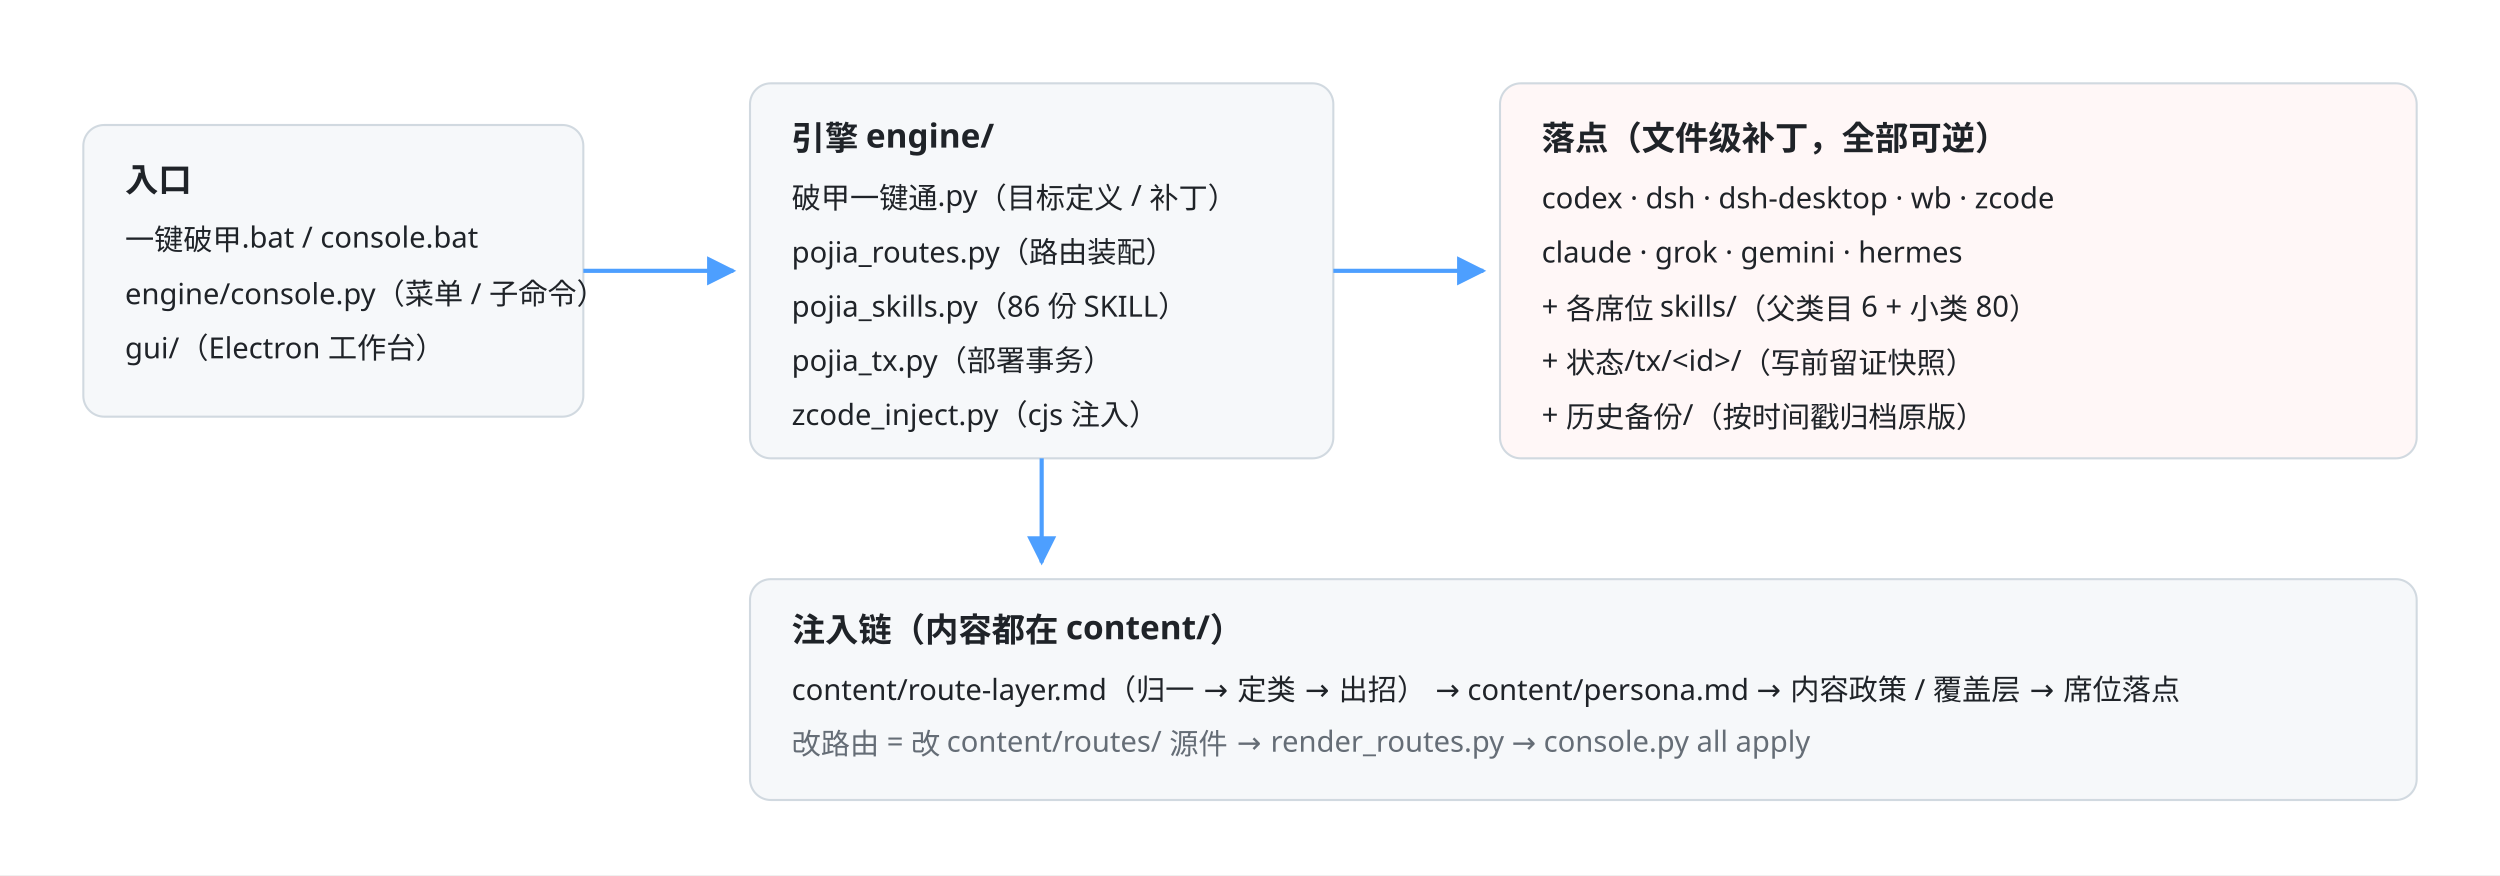
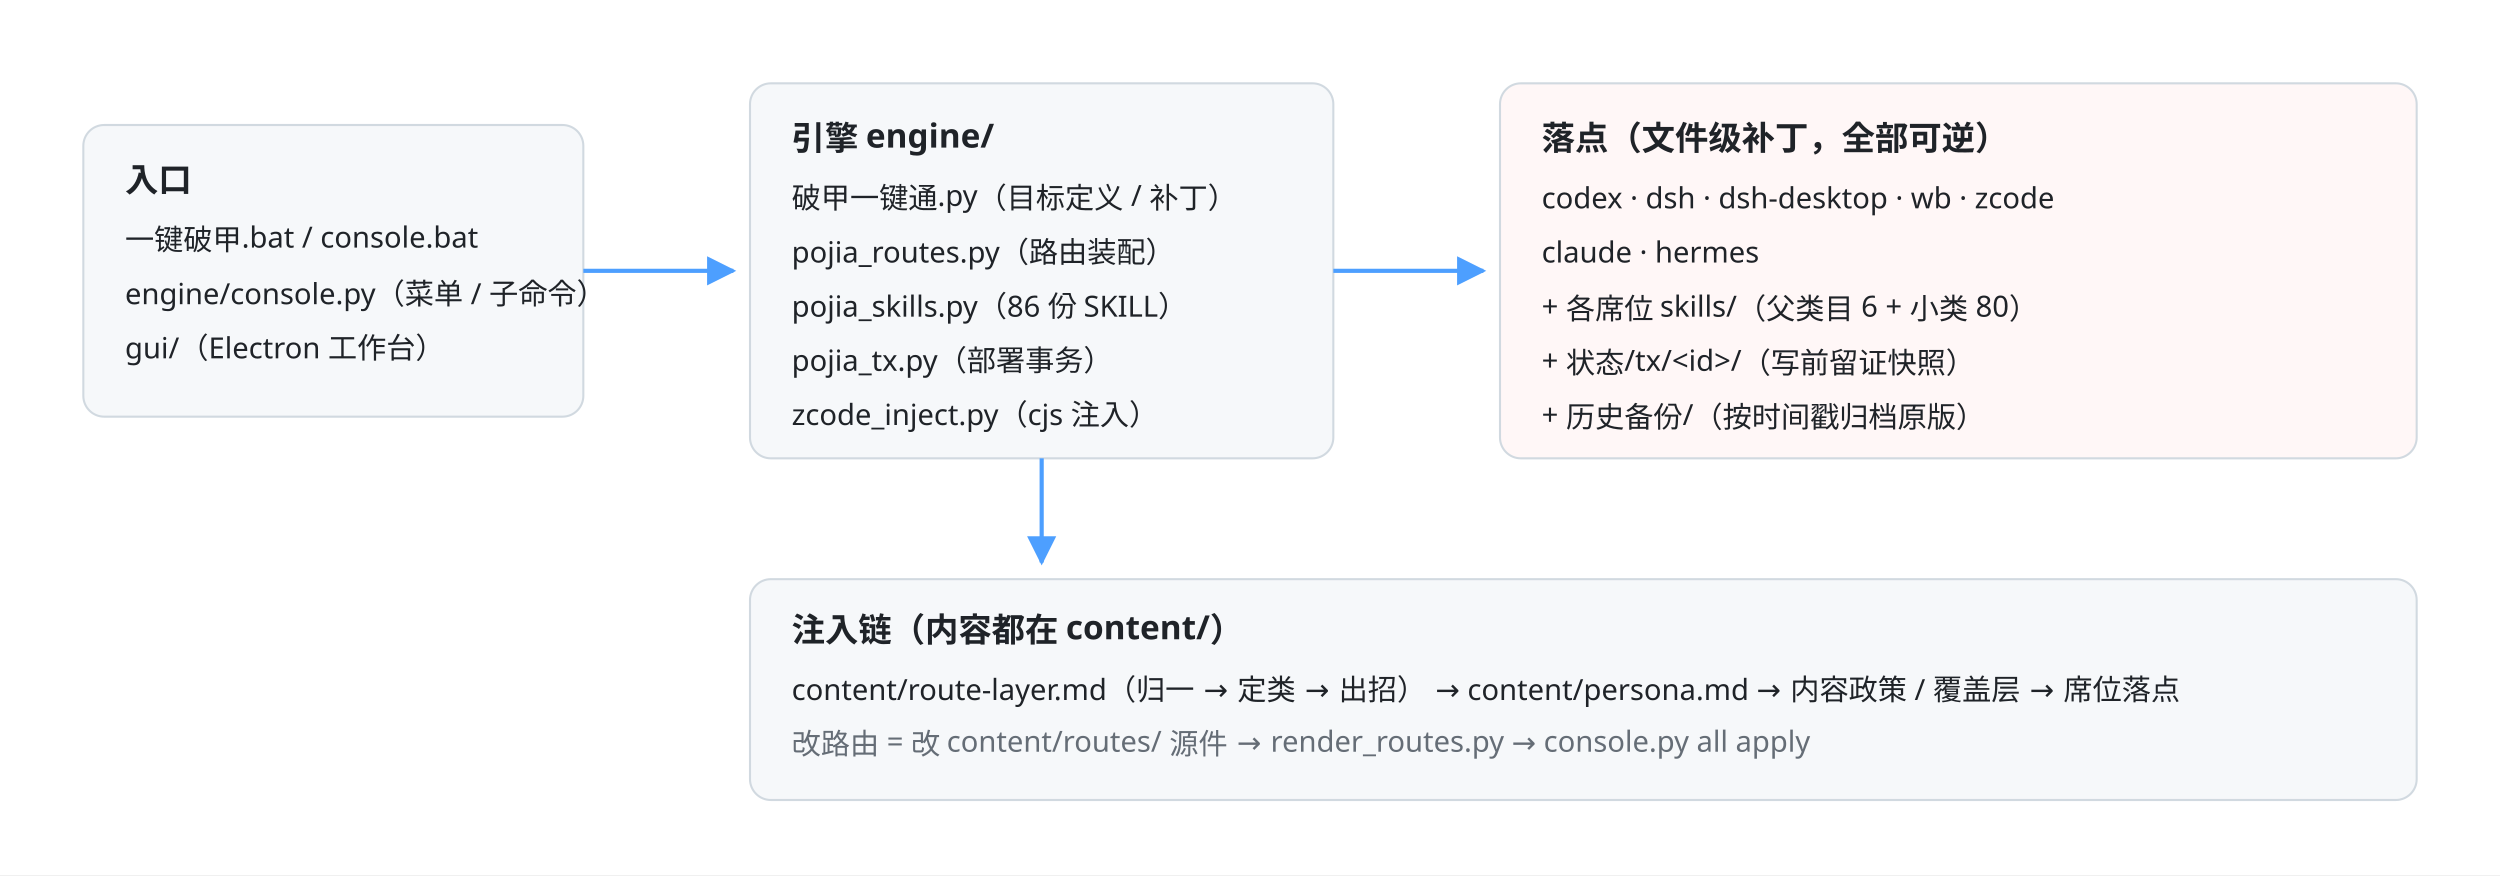
<svg xmlns="http://www.w3.org/2000/svg" viewBox="0 0 1200 420" width="1200" height="420" role="img" aria-label="破甲工作台架构：入口 → 引擎 → 落点">
  <defs>
    <marker id="ar" viewBox="0 0 10 10" refX="9" refY="5" markerWidth="7" markerHeight="7" orient="auto">
      <path d="M0 0L10 5L0 10z" fill="#4d9fff" />
    </marker>
  </defs>
  <rect width="1200" height="420" fill="#ffffff" />
  <g font-family="Microsoft YaHei,Segoe UI,sans-serif" font-size="14" fill="#1f2328">
    <rect x="40" y="60" width="240" height="140" rx="10" fill="#f6f8fa" stroke="#d1d9e0" />
    <text x="60" y="92" font-weight="700" font-size="16">入口</text>
    <text x="60" y="120">一键破甲.bat / console.bat</text>
    <text x="60" y="146">engine/console.py（菜单 / 子命令）</text>
    <text x="60" y="172">gui/（Electron 工作台）</text>
    <rect x="360" y="40" width="280" height="180" rx="10" fill="#f6f8fa" stroke="#d1d9e0" />
    <text x="380" y="72" font-weight="700" font-size="16">引擎 engine/</text>
    <text x="380" y="100">破甲一键通.py（目标定义 / 补丁）</text>
    <text x="380" y="126">pojia_routes.py（路由装配）</text>
    <text x="380" y="152">pojia_skills.py（86 份 SKILL）</text>
    <text x="380" y="178">pojia_tx.py（部署事务）</text>
    <text x="380" y="204">zcode_inject.py（cjs 注入）</text>
    <rect x="720" y="40" width="440" height="180" rx="10" fill="#fff7f7" stroke="#d1d9e0" />
    <text x="740" y="72" font-weight="700" font-size="16">落点（文件级补丁，全部可逆）</text>
    <text x="740" y="100">codex · dsh · dsh-desktop · wb · zcode</text>
-     <text x="740" y="126">claude · grok · gemini · hermes</text>
+     <text x="740" y="126">claude · hermes</text>
    <text x="740" y="152">+ 各席位 skills/（父类目 6 + 小类 80）</text>
    <text x="740" y="178">+ 状态/tx/&lt;id&gt;/（写前留证快照）</text>
    <text x="740" y="204">+ 历史备份/（按时间戳归档原版）</text>
    <rect x="360" y="278" width="800" height="106" rx="10" fill="#f6f8fa" stroke="#d1d9e0" />
    <text x="380" y="308" font-weight="700" font-size="16">注入链（内容都在 content/）</text>
    <text x="380" y="336">content/route-layer.md（归一 → 定类 → 出招） →  content/persona.md  →  内容政策 / 覆盖层  →  席位落点</text>
    <text x="380" y="362" fill="#656d76">改路由 = 改 content/routes/ 源件 → render_routes.py → console.py all apply</text>
  </g>
  <g stroke="#4d9fff" stroke-width="2" fill="none" marker-end="url(#ar)">
    <path d="M280 130H352" />
    <path d="M640 130H712" />
    <path d="M500 220V270" />
  </g>
</svg>
